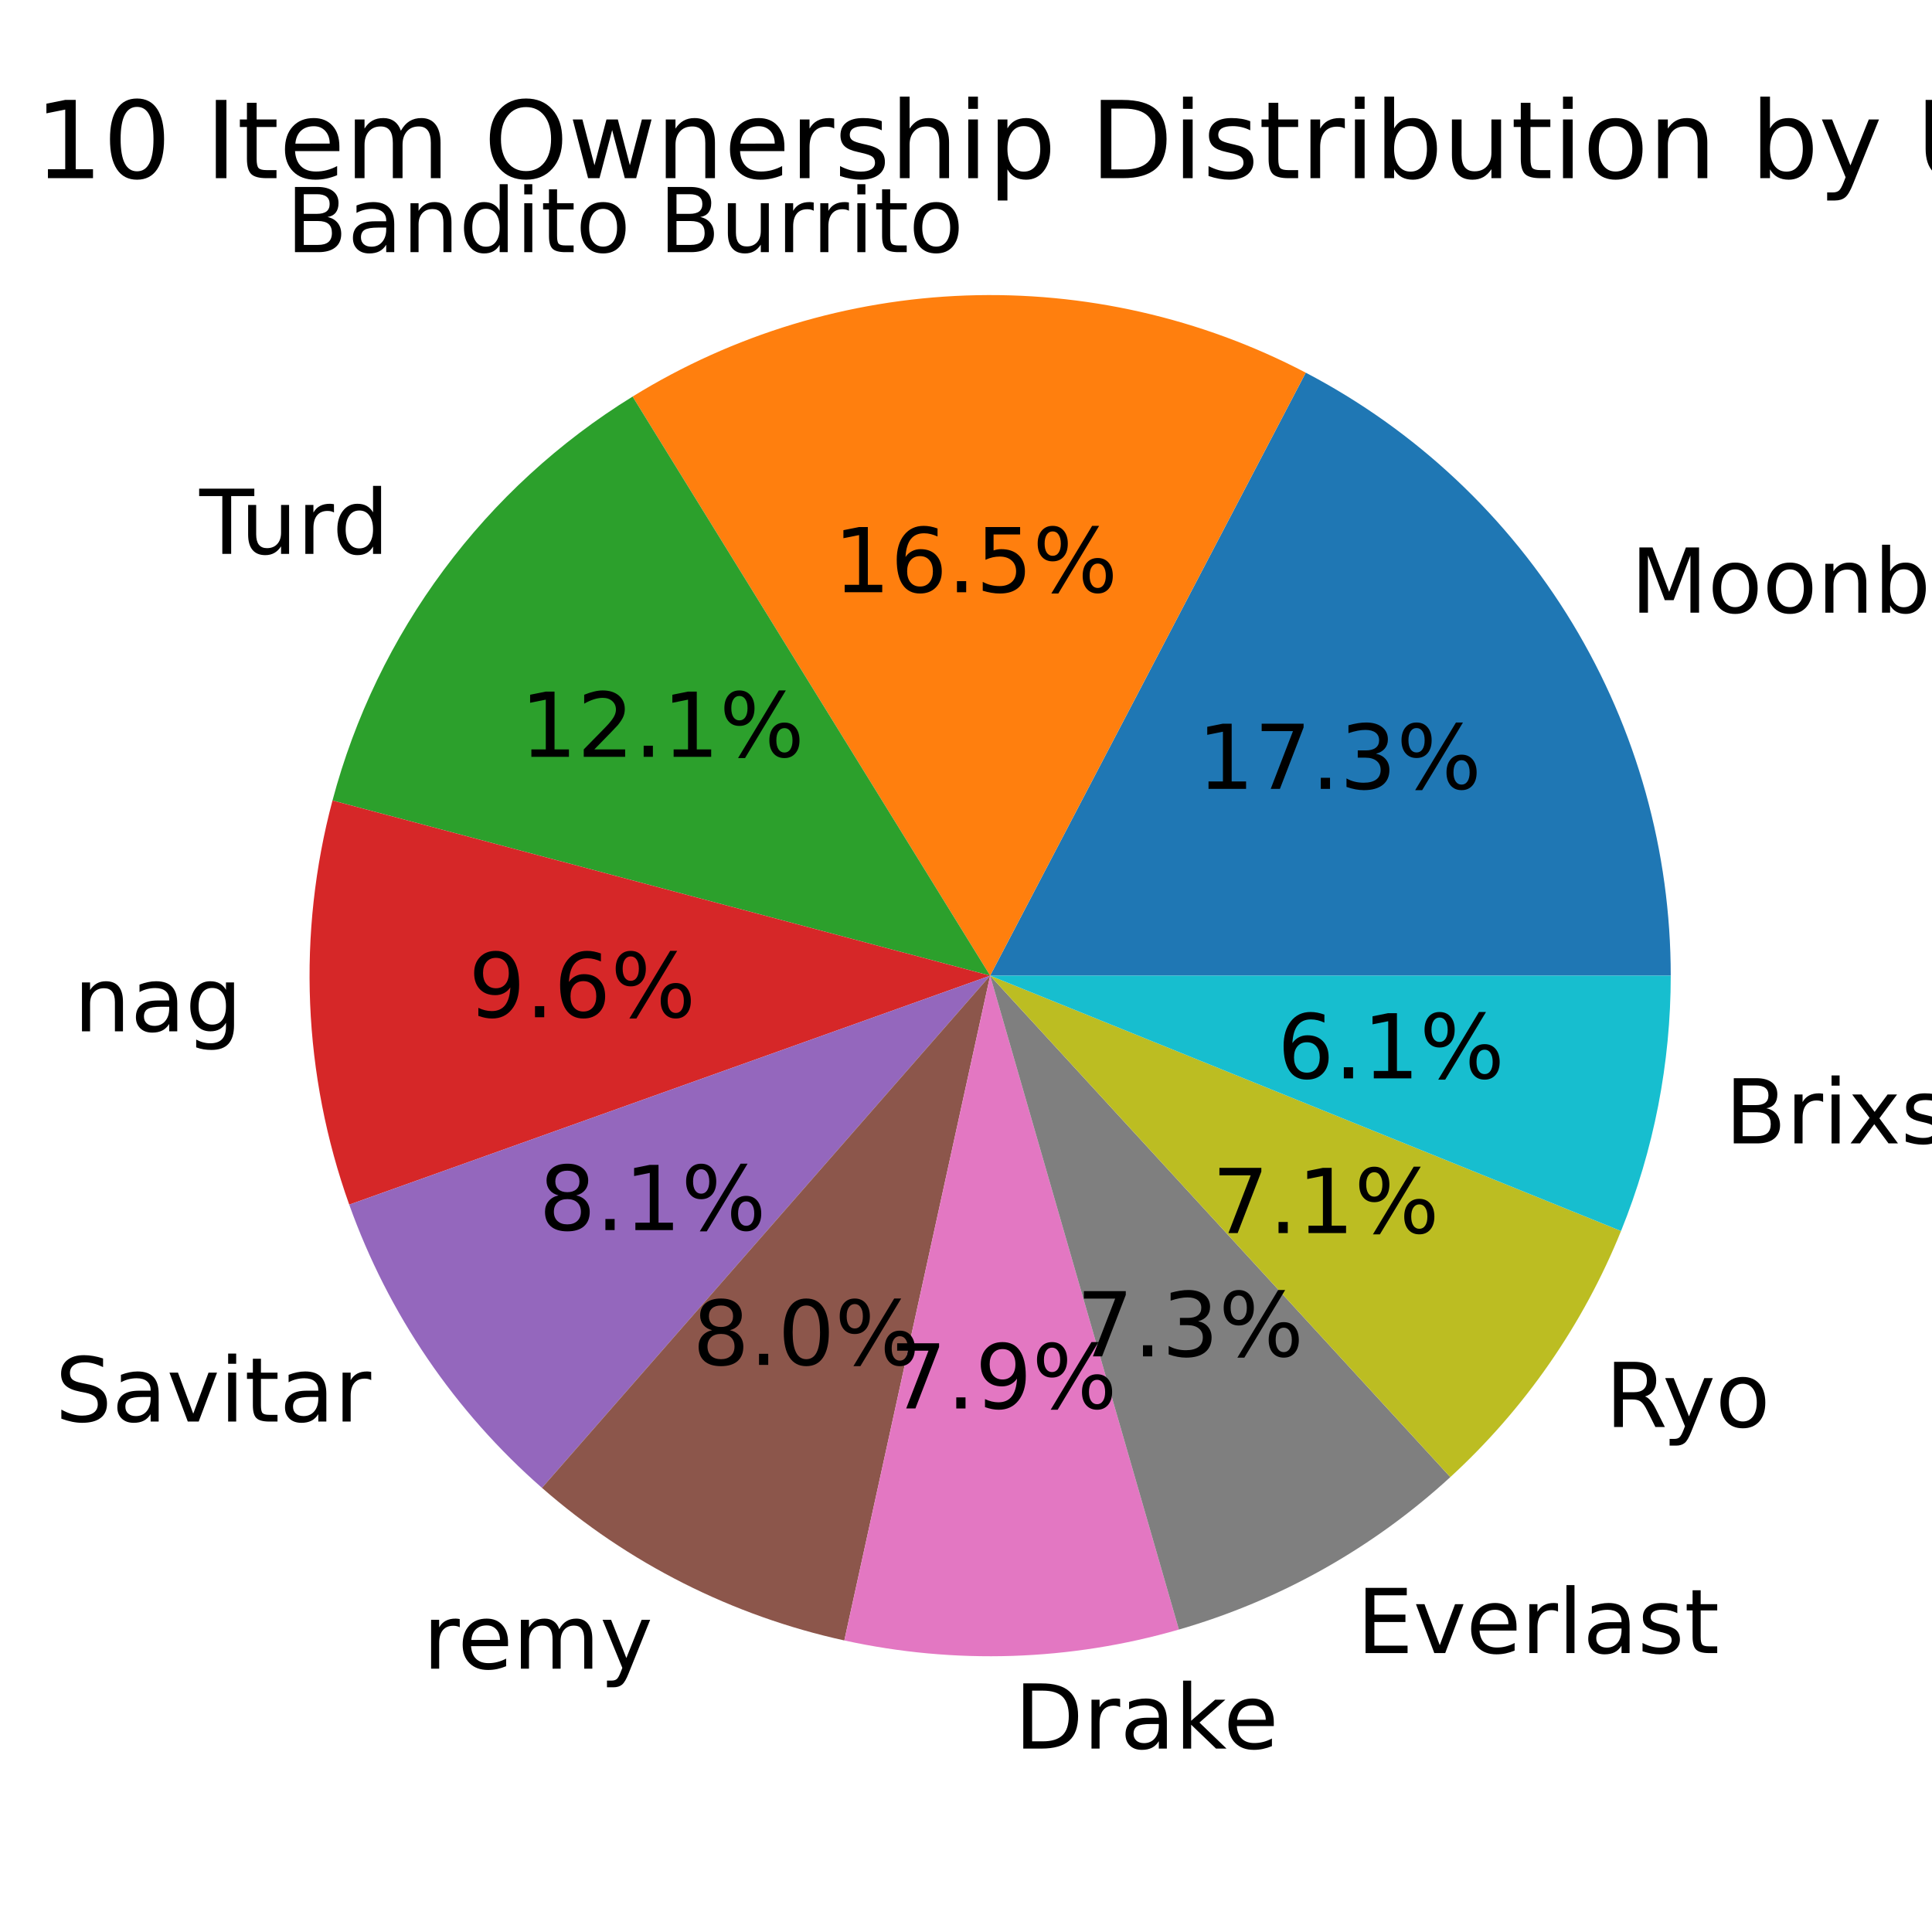
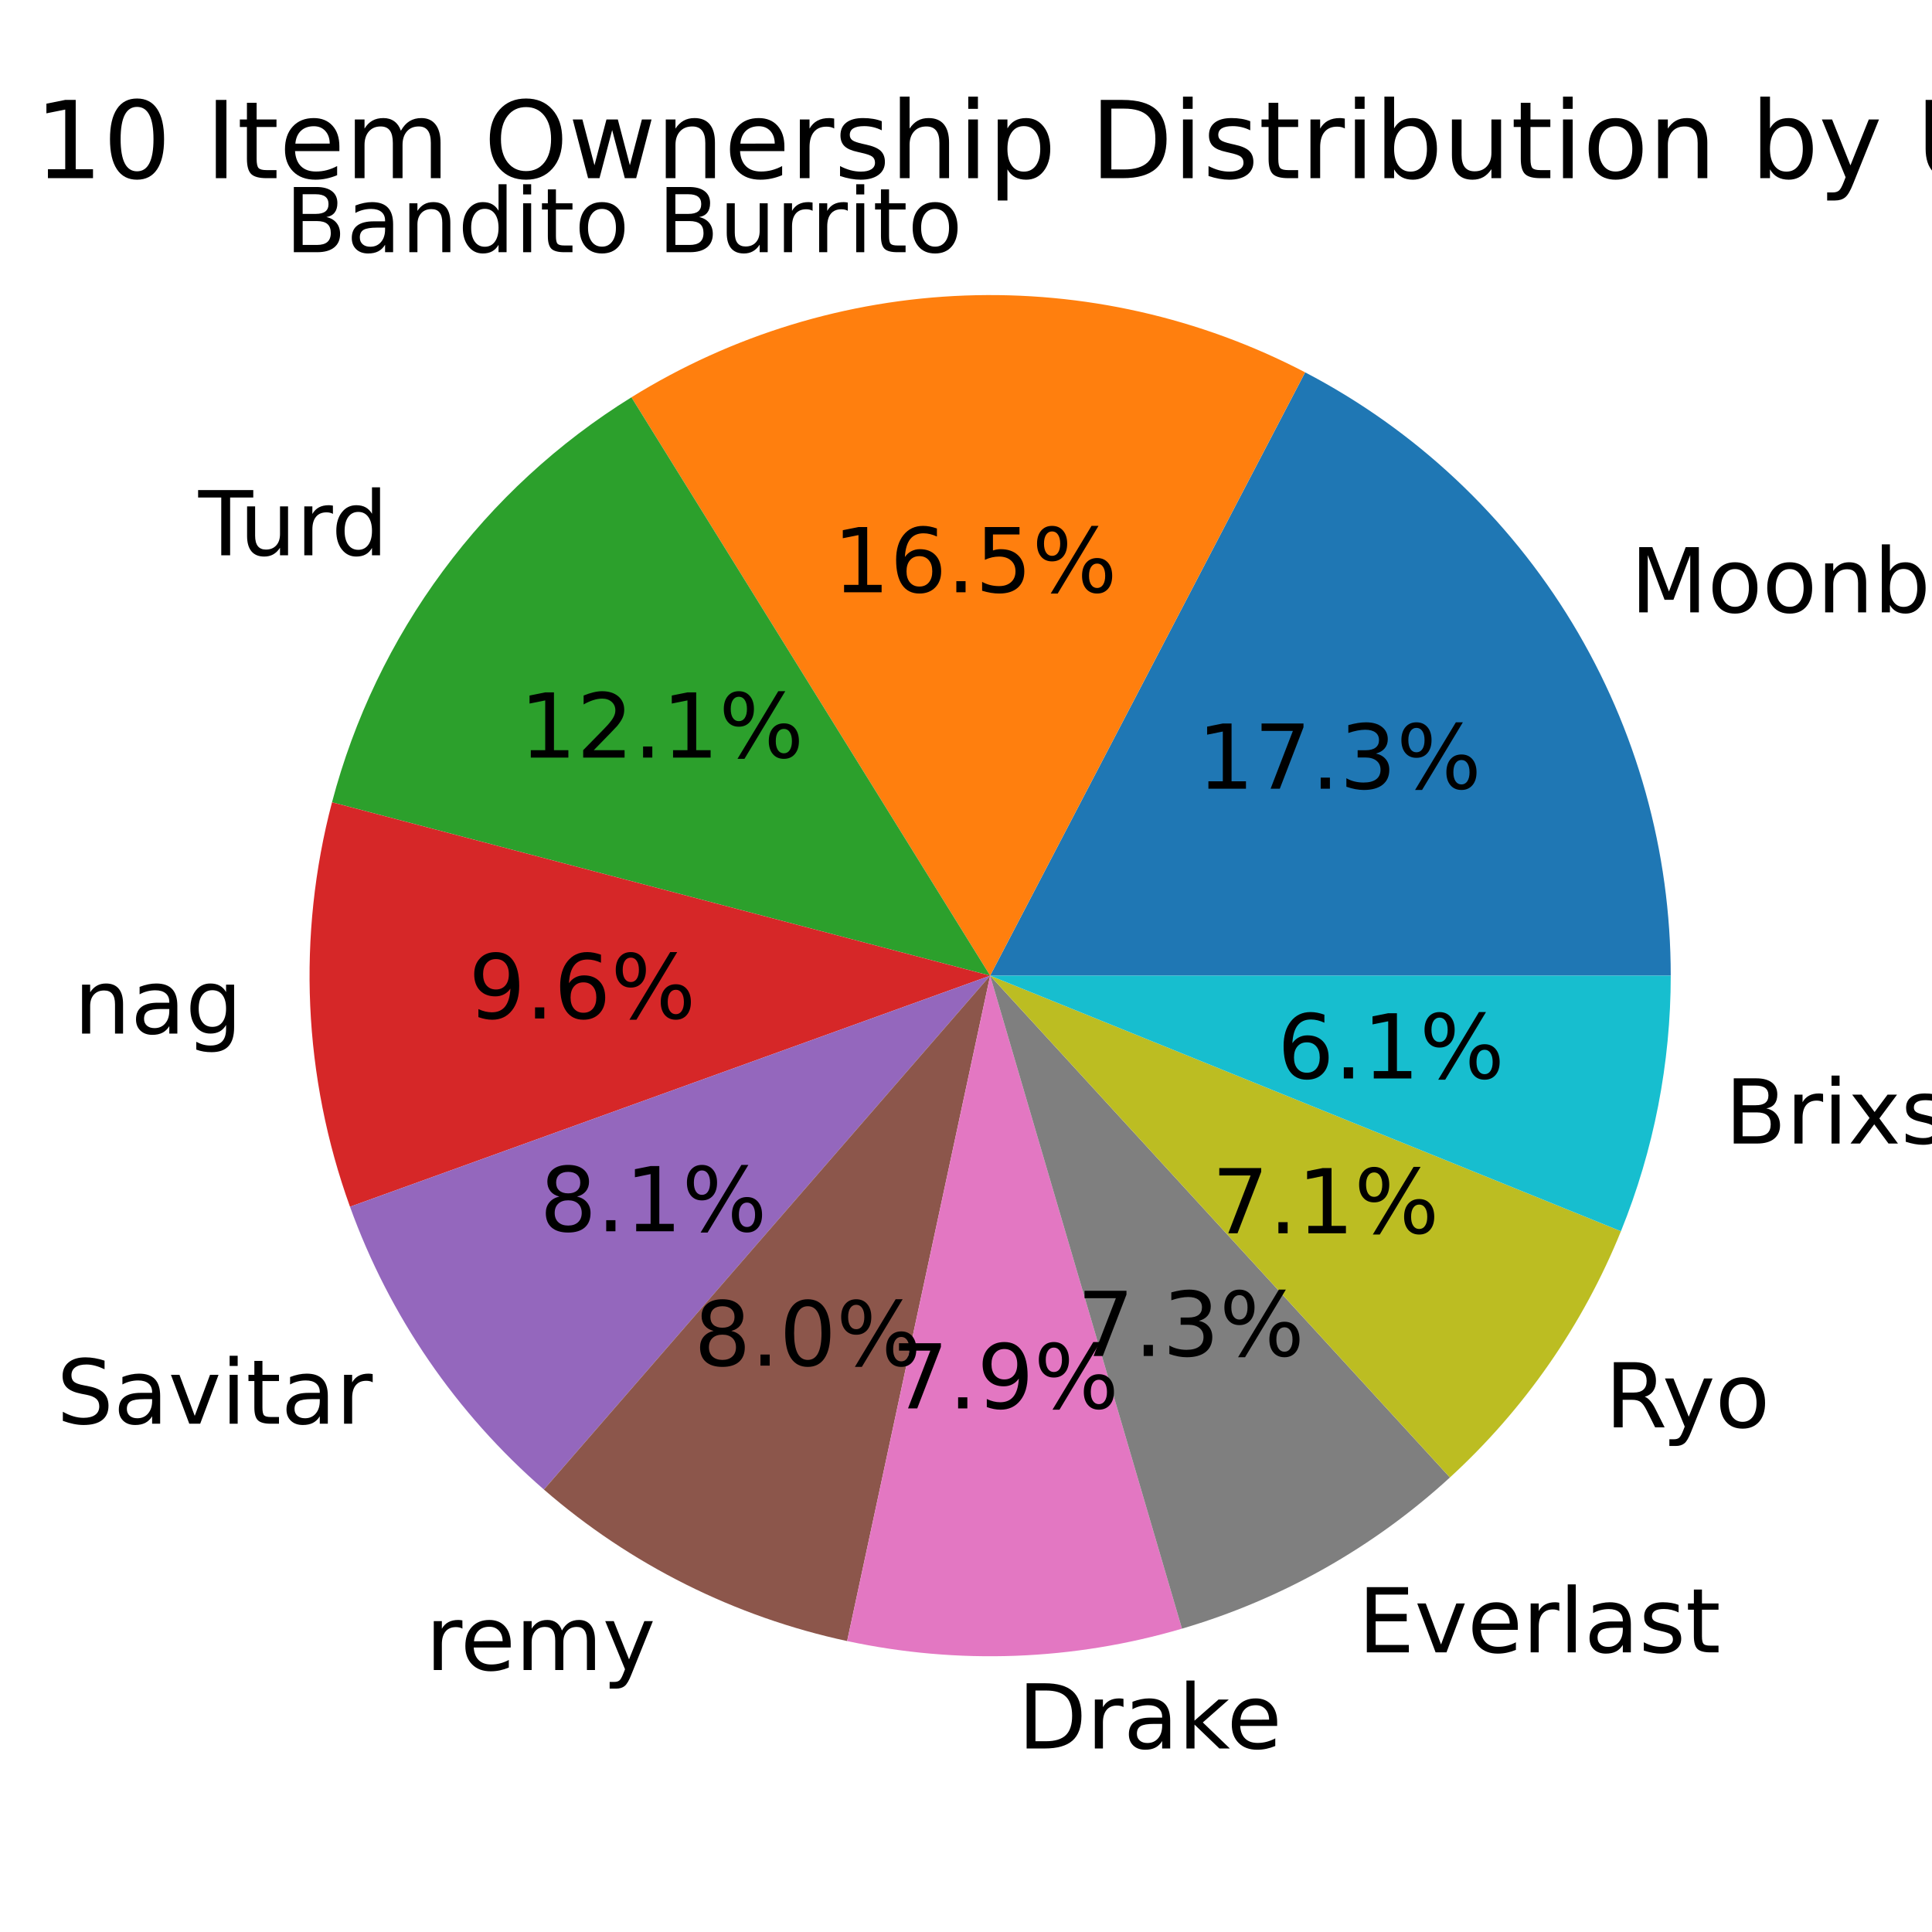
<svg xmlns="http://www.w3.org/2000/svg" xmlns:xlink="http://www.w3.org/1999/xlink" width="216pt" height="216pt" viewBox="0 0 216 216" version="1.1">
  <defs>
    <style type="text/css">*{stroke-linejoin: round; stroke-linecap: butt}</style>
  </defs>
  <g id="figure_1">
    <g id="patch_1">
      <path d="M 0 216  L 216 216  L 216 0  L 0 0  z " style="fill: #ffffff" />
    </g>
    <g id="axes_1">
      <g id="patch_2">
-         <path d="M 186.791 109.08  C 186.791 95.19 182.987 81.561 175.795 69.678  C 168.602 57.795 158.291 48.106 145.985 41.665  L 110.7 109.08  z " style="fill: #1f77b4" />
+         <path d="M 186.791 109.08  C 186.791 95.177 182.98 81.535 175.775 69.645  C 168.569 57.754 158.24 48.063 145.915 41.628  L 110.7 109.08  z " style="fill: #1f77b4" />
      </g>
      <g id="patch_3">
-         <path d="M 145.985 41.665  C 134.287 35.542 121.194 32.568 107.999 33.037  C 94.805 33.506 81.956 37.401 70.722 44.337  L 110.7 109.08  z " style="fill: #ff7f0e" />
+         <path d="M 145.915 41.628  C 134.2 35.512 121.091 32.552 107.884 33.041  C 94.678 33.53 81.823 37.452 70.593 44.418  L 110.7 109.08  z " style="fill: #ff7f0e" />
      </g>
      <g id="patch_4">
-         <path d="M 70.722 44.337  C 62.526 49.398 55.365 55.97 49.621 63.702  C 43.876 71.434 39.652 80.187 37.173 89.495  L 110.7 109.08  z " style="fill: #2ca02c" />
+         <path d="M 70.593 44.418  C 62.399 49.5 55.246 56.093 49.514 63.846  C 43.782 71.599 39.576 80.371 37.12 89.695  L 110.7 109.08  z " style="fill: #2ca02c" />
      </g>
      <g id="patch_5">
-         <path d="M 37.173 89.495  C 35.199 96.904 34.357 104.569 34.674 112.23  C 34.992 119.891 36.465 127.461 39.045 134.681  L 110.7 109.08  z " style="fill: #d62728" />
+         <path d="M 37.12 89.695  C 35.165 97.116 34.343 104.791 34.684 112.458  C 35.025 120.126 36.524 127.697 39.13 134.916  L 110.7 109.08  z " style="fill: #d62728" />
      </g>
      <g id="patch_6">
-         <path d="M 39.045 134.681  C 41.219 140.766 44.159 146.549 47.795 151.89  C 51.43 157.232 55.731 162.089 60.593 166.344  L 110.7 109.08  z " style="fill: #9467bd" />
+         <path d="M 39.13 134.916  C 41.326 141 44.288 146.778 47.946 152.112  C 51.603 157.446 55.926 162.291 60.809 166.532  L 110.7 109.08  z " style="fill: #9467bd" />
      </g>
      <g id="patch_7">
-         <path d="M 60.593 166.344  C 65.399 170.549 70.715 174.133 76.416 177.01  C 82.117 179.887 88.158 182.035 94.396 183.404  L 110.7 109.08  z " style="fill: #8c564b" />
+         <path d="M 60.809 166.532  C 65.635 170.723 70.971 174.289 76.688 177.146  C 82.406 180.004 88.462 182.129 94.711 183.472  L 110.7 109.08  z " style="fill: #8c564b" />
      </g>
      <g id="patch_8">
-         <path d="M 94.396 183.404  C 100.56 184.756 106.868 185.336 113.176 185.131  C 119.483 184.925 125.74 183.936 131.803 182.186  L 110.7 109.08  z " style="fill: #e377c2" />
+         <path d="M 94.711 183.472  C 100.886 184.799 107.203 185.353 113.516 185.119  C 119.828 184.885 126.087 183.866 132.147 182.086  L 110.7 109.08  z " style="fill: #e377c2" />
      </g>
      <g id="patch_9">
-         <path d="M 131.803 182.186  C 137.432 180.561 142.855 178.291 147.963 175.422  C 153.071 172.553 157.831 169.103 162.148 165.142  L 110.7 109.08  z " style="fill: #7f7f7f" />
+         <path d="M 132.147 182.086  C 137.701 180.454 143.051 178.194 148.093 175.349  C 153.135 172.504 157.836 169.093 162.104 165.182  L 110.7 109.08  z " style="fill: #7f7f7f" />
      </g>
      <g id="patch_10">
-         <path d="M 162.148 165.142  C 166.298 161.333 170.013 157.076 173.223 152.447  C 176.434 147.818 179.12 142.848 181.233 137.626  L 110.7 109.08  z " style="fill: #bcbd22" />
+         <path d="M 162.104 165.182  C 166.261 161.373 169.982 157.114 173.198 152.483  C 176.414 147.852 179.106 142.877 181.223 137.651  L 110.7 109.08  z " style="fill: #bcbd22" />
      </g>
      <g id="patch_11">
-         <path d="M 181.233 137.626  C 183.064 133.102 184.456 128.412 185.389 123.621  C 186.321 118.83 186.791 113.961 186.791 109.08  L 110.7 109.08  z " style="fill: #17becf" />
+         <path d="M 181.223 137.651  C 183.057 133.124 184.452 128.43 185.386 123.634  C 186.32 118.839 186.791 113.965 186.791 109.08  L 110.7 109.08  z " style="fill: #17becf" />
      </g>
      <g id="matplotlib.axis_1" />
      <g id="matplotlib.axis_2" />
      <g id="text_1">
-         <g transform="translate(182.3042 68.49746) scale(0.1 -0.1)">
+         <g transform="translate(182.282 68.46073) scale(0.1 -0.1)">
          <defs>
            <path id="DejaVuSans-4d" d="M 628 4666  L 1569 4666  L 2759 1491  L 3956 4666  L 4897 4666  L 4897 0  L 4281 0  L 4281 4097  L 3078 897  L 2444 897  L 1241 4097  L 1241 0  L 628 0  L 628 4666  z " transform="scale(0.015625)" />
            <path id="DejaVuSans-6f" d="M 1959 3097  Q 1497 3097 1228 2736  Q 959 2375 959 1747  Q 959 1119 1226 758  Q 1494 397 1959 397  Q 2419 397 2687 759  Q 2956 1122 2956 1747  Q 2956 2369 2687 2733  Q 2419 3097 1959 3097  z M 1959 3584  Q 2709 3584 3137 3096  Q 3566 2609 3566 1747  Q 3566 888 3137 398  Q 2709 -91 1959 -91  Q 1206 -91 779 398  Q 353 888 353 1747  Q 353 2609 779 3096  Q 1206 3584 1959 3584  z " transform="scale(0.015625)" />
            <path id="DejaVuSans-6e" d="M 3513 2113  L 3513 0  L 2938 0  L 2938 2094  Q 2938 2591 2744 2837  Q 2550 3084 2163 3084  Q 1697 3084 1428 2787  Q 1159 2491 1159 1978  L 1159 0  L 581 0  L 581 3500  L 1159 3500  L 1159 2956  Q 1366 3272 1645 3428  Q 1925 3584 2291 3584  Q 2894 3584 3203 3211  Q 3513 2838 3513 2113  z " transform="scale(0.015625)" />
            <path id="DejaVuSans-62" d="M 3116 1747  Q 3116 2381 2855 2742  Q 2594 3103 2138 3103  Q 1681 3103 1420 2742  Q 1159 2381 1159 1747  Q 1159 1113 1420 752  Q 1681 391 2138 391  Q 2594 391 2855 752  Q 3116 1113 3116 1747  z M 1159 2969  Q 1341 3281 1617 3432  Q 1894 3584 2278 3584  Q 2916 3584 3314 3078  Q 3713 2572 3713 1747  Q 3713 922 3314 415  Q 2916 -91 2278 -91  Q 1894 -91 1617 61  Q 1341 213 1159 525  L 1159 0  L 581 0  L 581 4863  L 1159 4863  L 1159 2969  z " transform="scale(0.015625)" />
            <path id="DejaVuSans-6c" d="M 603 4863  L 1178 4863  L 1178 0  L 603 0  L 603 4863  z " transform="scale(0.015625)" />
            <path id="DejaVuSans-6d" d="M 3328 2828  Q 3544 3216 3844 3400  Q 4144 3584 4550 3584  Q 5097 3584 5394 3201  Q 5691 2819 5691 2113  L 5691 0  L 5113 0  L 5113 2094  Q 5113 2597 4934 2840  Q 4756 3084 4391 3084  Q 3944 3084 3684 2787  Q 3425 2491 3425 1978  L 3425 0  L 2847 0  L 2847 2094  Q 2847 2600 2669 2842  Q 2491 3084 2119 3084  Q 1678 3084 1418 2786  Q 1159 2488 1159 1978  L 1159 0  L 581 0  L 581 3500  L 1159 3500  L 1159 2956  Q 1356 3278 1631 3431  Q 1906 3584 2284 3584  Q 2666 3584 2933 3390  Q 3200 3197 3328 2828  z " transform="scale(0.015625)" />
          </defs>
          <use xlink:href="#DejaVuSans-4d" />
          <use xlink:href="#DejaVuSans-6f" x="86.279" />
          <use xlink:href="#DejaVuSans-6f" x="147.461" />
          <use xlink:href="#DejaVuSans-6e" x="208.643" />
          <use xlink:href="#DejaVuSans-62" x="272.021" />
          <use xlink:href="#DejaVuSans-6c" x="335.498" />
          <use xlink:href="#DejaVuSans-6f" x="363.281" />
          <use xlink:href="#DejaVuSans-6f" x="424.463" />
          <use xlink:href="#DejaVuSans-6d" x="485.645" />
        </g>
      </g>
      <g id="text_2">
-         <g transform="translate(133.8733 88.19833) scale(0.1 -0.1)">
+         <g transform="translate(133.8611 88.1783) scale(0.1 -0.1)">
          <defs>
            <path id="DejaVuSans-31" d="M 794 531  L 1825 531  L 1825 4091  L 703 3866  L 703 4441  L 1819 4666  L 2450 4666  L 2450 531  L 3481 531  L 3481 0  L 794 0  L 794 531  z " transform="scale(0.015625)" />
            <path id="DejaVuSans-37" d="M 525 4666  L 3525 4666  L 3525 4397  L 1831 0  L 1172 0  L 2766 4134  L 525 4134  L 525 4666  z " transform="scale(0.015625)" />
            <path id="DejaVuSans-2e" d="M 684 794  L 1344 794  L 1344 0  L 684 0  L 684 794  z " transform="scale(0.015625)" />
            <path id="DejaVuSans-33" d="M 2597 2516  Q 3050 2419 3304 2112  Q 3559 1806 3559 1356  Q 3559 666 3084 287  Q 2609 -91 1734 -91  Q 1441 -91 1130 -33  Q 819 25 488 141  L 488 750  Q 750 597 1062 519  Q 1375 441 1716 441  Q 2309 441 2620 675  Q 2931 909 2931 1356  Q 2931 1769 2642 2001  Q 2353 2234 1838 2234  L 1294 2234  L 1294 2753  L 1863 2753  Q 2328 2753 2575 2939  Q 2822 3125 2822 3475  Q 2822 3834 2567 4026  Q 2313 4219 1838 4219  Q 1578 4219 1281 4162  Q 984 4106 628 3988  L 628 4550  Q 988 4650 1302 4700  Q 1616 4750 1894 4750  Q 2613 4750 3031 4423  Q 3450 4097 3450 3541  Q 3450 3153 3228 2886  Q 3006 2619 2597 2516  z " transform="scale(0.015625)" />
            <path id="DejaVuSans-25" d="M 4653 2053  Q 4381 2053 4226 1822  Q 4072 1591 4072 1178  Q 4072 772 4226 539  Q 4381 306 4653 306  Q 4919 306 5073 539  Q 5228 772 5228 1178  Q 5228 1588 5073 1820  Q 4919 2053 4653 2053  z M 4653 2450  Q 5147 2450 5437 2106  Q 5728 1763 5728 1178  Q 5728 594 5436 251  Q 5144 -91 4653 -91  Q 4153 -91 3862 251  Q 3572 594 3572 1178  Q 3572 1766 3864 2108  Q 4156 2450 4653 2450  z M 1428 4353  Q 1159 4353 1004 4120  Q 850 3888 850 3481  Q 850 3069 1003 2837  Q 1156 2606 1428 2606  Q 1700 2606 1854 2837  Q 2009 3069 2009 3481  Q 2009 3884 1853 4118  Q 1697 4353 1428 4353  z M 4250 4750  L 4750 4750  L 1831 -91  L 1331 -91  L 4250 4750  z M 1428 4750  Q 1922 4750 2215 4408  Q 2509 4066 2509 3481  Q 2509 2891 2217 2550  Q 1925 2209 1428 2209  Q 931 2209 642 2551  Q 353 2894 353 3481  Q 353 4063 643 4406  Q 934 4750 1428 4750  z " transform="scale(0.015625)" />
          </defs>
          <use xlink:href="#DejaVuSans-31" />
          <use xlink:href="#DejaVuSans-37" x="63.623" />
          <use xlink:href="#DejaVuSans-2e" x="127.246" />
          <use xlink:href="#DejaVuSans-33" x="159.033" />
          <use xlink:href="#DejaVuSans-25" x="222.656" />
        </g>
      </g>
      <g id="text_3">
-         <g transform="translate(31.99661 28.1921) scale(0.1 -0.1)">
+         <g transform="translate(31.86998 28.1967) scale(0.1 -0.1)">
          <defs>
            <path id="DejaVuSans-42" d="M 1259 2228  L 1259 519  L 2272 519  Q 2781 519 3026 730  Q 3272 941 3272 1375  Q 3272 1813 3026 2020  Q 2781 2228 2272 2228  L 1259 2228  z M 1259 4147  L 1259 2741  L 2194 2741  Q 2656 2741 2882 2914  Q 3109 3088 3109 3444  Q 3109 3797 2882 3972  Q 2656 4147 2194 4147  L 1259 4147  z M 628 4666  L 2241 4666  Q 2963 4666 3353 4366  Q 3744 4066 3744 3513  Q 3744 3084 3544 2831  Q 3344 2578 2956 2516  Q 3422 2416 3680 2098  Q 3938 1781 3938 1306  Q 3938 681 3513 340  Q 3088 0 2303 0  L 628 0  L 628 4666  z " transform="scale(0.015625)" />
            <path id="DejaVuSans-61" d="M 2194 1759  Q 1497 1759 1228 1600  Q 959 1441 959 1056  Q 959 750 1161 570  Q 1363 391 1709 391  Q 2188 391 2477 730  Q 2766 1069 2766 1631  L 2766 1759  L 2194 1759  z M 3341 1997  L 3341 0  L 2766 0  L 2766 531  Q 2569 213 2275 61  Q 1981 -91 1556 -91  Q 1019 -91 701 211  Q 384 513 384 1019  Q 384 1609 779 1909  Q 1175 2209 1959 2209  L 2766 2209  L 2766 2266  Q 2766 2663 2505 2880  Q 2244 3097 1772 3097  Q 1472 3097 1187 3025  Q 903 2953 641 2809  L 641 3341  Q 956 3463 1253 3523  Q 1550 3584 1831 3584  Q 2591 3584 2966 3190  Q 3341 2797 3341 1997  z " transform="scale(0.015625)" />
            <path id="DejaVuSans-64" d="M 2906 2969  L 2906 4863  L 3481 4863  L 3481 0  L 2906 0  L 2906 525  Q 2725 213 2448 61  Q 2172 -91 1784 -91  Q 1150 -91 751 415  Q 353 922 353 1747  Q 353 2572 751 3078  Q 1150 3584 1784 3584  Q 2172 3584 2448 3432  Q 2725 3281 2906 2969  z M 947 1747  Q 947 1113 1208 752  Q 1469 391 1925 391  Q 2381 391 2643 752  Q 2906 1113 2906 1747  Q 2906 2381 2643 2742  Q 2381 3103 1925 3103  Q 1469 3103 1208 2742  Q 947 2381 947 1747  z " transform="scale(0.015625)" />
            <path id="DejaVuSans-69" d="M 603 3500  L 1178 3500  L 1178 0  L 603 0  L 603 3500  z M 603 4863  L 1178 4863  L 1178 4134  L 603 4134  L 603 4863  z " transform="scale(0.015625)" />
            <path id="DejaVuSans-74" d="M 1172 4494  L 1172 3500  L 2356 3500  L 2356 3053  L 1172 3053  L 1172 1153  Q 1172 725 1289 603  Q 1406 481 1766 481  L 2356 481  L 2356 0  L 1766 0  Q 1100 0 847 248  Q 594 497 594 1153  L 594 3053  L 172 3053  L 172 3500  L 594 3500  L 594 4494  L 1172 4494  z " transform="scale(0.015625)" />
            <path id="DejaVuSans-20" transform="scale(0.015625)" />
            <path id="DejaVuSans-75" d="M 544 1381  L 544 3500  L 1119 3500  L 1119 1403  Q 1119 906 1312 657  Q 1506 409 1894 409  Q 2359 409 2629 706  Q 2900 1003 2900 1516  L 2900 3500  L 3475 3500  L 3475 0  L 2900 0  L 2900 538  Q 2691 219 2414 64  Q 2138 -91 1772 -91  Q 1169 -91 856 284  Q 544 659 544 1381  z M 1991 3584  L 1991 3584  z " transform="scale(0.015625)" />
            <path id="DejaVuSans-72" d="M 2631 2963  Q 2534 3019 2420 3045  Q 2306 3072 2169 3072  Q 1681 3072 1420 2755  Q 1159 2438 1159 1844  L 1159 0  L 581 0  L 581 3500  L 1159 3500  L 1159 2956  Q 1341 3275 1631 3429  Q 1922 3584 2338 3584  Q 2397 3584 2469 3576  Q 2541 3569 2628 3553  L 2631 2963  z " transform="scale(0.015625)" />
          </defs>
          <use xlink:href="#DejaVuSans-42" />
          <use xlink:href="#DejaVuSans-61" x="68.604" />
          <use xlink:href="#DejaVuSans-6e" x="129.883" />
          <use xlink:href="#DejaVuSans-64" x="193.262" />
          <use xlink:href="#DejaVuSans-69" x="256.738" />
          <use xlink:href="#DejaVuSans-74" x="284.521" />
          <use xlink:href="#DejaVuSans-6f" x="323.73" />
          <use xlink:href="#DejaVuSans-20" x="384.912" />
          <use xlink:href="#DejaVuSans-42" x="416.699" />
          <use xlink:href="#DejaVuSans-75" x="485.303" />
          <use xlink:href="#DejaVuSans-72" x="548.682" />
          <use xlink:href="#DejaVuSans-72" x="588.045" />
          <use xlink:href="#DejaVuSans-69" x="629.158" />
          <use xlink:href="#DejaVuSans-74" x="656.941" />
          <use xlink:href="#DejaVuSans-6f" x="696.15" />
        </g>
      </g>
      <g id="text_4">
-         <g transform="translate(93.19609 66.21359) scale(0.1 -0.1)">
+         <g transform="translate(93.12702 66.21609) scale(0.1 -0.1)">
          <defs>
            <path id="DejaVuSans-36" d="M 2113 2584  Q 1688 2584 1439 2293  Q 1191 2003 1191 1497  Q 1191 994 1439 701  Q 1688 409 2113 409  Q 2538 409 2786 701  Q 3034 994 3034 1497  Q 3034 2003 2786 2293  Q 2538 2584 2113 2584  z M 3366 4563  L 3366 3988  Q 3128 4100 2886 4159  Q 2644 4219 2406 4219  Q 1781 4219 1451 3797  Q 1122 3375 1075 2522  Q 1259 2794 1537 2939  Q 1816 3084 2150 3084  Q 2853 3084 3261 2657  Q 3669 2231 3669 1497  Q 3669 778 3244 343  Q 2819 -91 2113 -91  Q 1303 -91 875 529  Q 447 1150 447 2328  Q 447 3434 972 4092  Q 1497 4750 2381 4750  Q 2619 4750 2861 4703  Q 3103 4656 3366 4563  z " transform="scale(0.015625)" />
            <path id="DejaVuSans-35" d="M 691 4666  L 3169 4666  L 3169 4134  L 1269 4134  L 1269 2991  Q 1406 3038 1543 3061  Q 1681 3084 1819 3084  Q 2600 3084 3056 2656  Q 3513 2228 3513 1497  Q 3513 744 3044 326  Q 2575 -91 1722 -91  Q 1428 -91 1123 -41  Q 819 9 494 109  L 494 744  Q 775 591 1075 516  Q 1375 441 1709 441  Q 2250 441 2565 725  Q 2881 1009 2881 1497  Q 2881 1984 2565 2268  Q 2250 2553 1709 2553  Q 1456 2553 1204 2497  Q 953 2441 691 2322  L 691 4666  z " transform="scale(0.015625)" />
          </defs>
          <use xlink:href="#DejaVuSans-31" />
          <use xlink:href="#DejaVuSans-36" x="63.623" />
          <use xlink:href="#DejaVuSans-2e" x="127.246" />
          <use xlink:href="#DejaVuSans-35" x="159.033" />
          <use xlink:href="#DejaVuSans-25" x="222.656" />
        </g>
      </g>
      <g id="text_5">
-         <g transform="translate(22.29584 61.92343) scale(0.1 -0.1)">
+         <g transform="translate(22.1783 62.08204) scale(0.1 -0.1)">
          <defs>
            <path id="DejaVuSans-54" d="M -19 4666  L 3928 4666  L 3928 4134  L 2272 4134  L 2272 0  L 1638 0  L 1638 4134  L -19 4134  L -19 4666  z " transform="scale(0.015625)" />
          </defs>
          <use xlink:href="#DejaVuSans-54" />
          <use xlink:href="#DejaVuSans-75" x="45.959" />
          <use xlink:href="#DejaVuSans-72" x="109.338" />
          <use xlink:href="#DejaVuSans-64" x="148.701" />
        </g>
      </g>
      <g id="text_6">
-         <g transform="translate(58.16897 84.61249) scale(0.1 -0.1)">
+         <g transform="translate(58.10485 84.69901) scale(0.1 -0.1)">
          <defs>
            <path id="DejaVuSans-32" d="M 1228 531  L 3431 531  L 3431 0  L 469 0  L 469 531  Q 828 903 1448 1529  Q 2069 2156 2228 2338  Q 2531 2678 2651 2914  Q 2772 3150 2772 3378  Q 2772 3750 2511 3984  Q 2250 4219 1831 4219  Q 1534 4219 1204 4116  Q 875 4013 500 3803  L 500 4441  Q 881 4594 1212 4672  Q 1544 4750 1819 4750  Q 2544 4750 2975 4387  Q 3406 4025 3406 3419  Q 3406 3131 3298 2873  Q 3191 2616 2906 2266  Q 2828 2175 2409 1742  Q 1991 1309 1228 531  z " transform="scale(0.015625)" />
          </defs>
          <use xlink:href="#DejaVuSans-31" />
          <use xlink:href="#DejaVuSans-32" x="63.623" />
          <use xlink:href="#DejaVuSans-2e" x="127.246" />
          <use xlink:href="#DejaVuSans-31" x="159.033" />
          <use xlink:href="#DejaVuSans-25" x="222.656" />
        </g>
      </g>
      <g id="text_7">
-         <g transform="translate(8.257706 115.3048) scale(0.1 -0.1)">
+         <g transform="translate(8.268478 115.5556) scale(0.1 -0.1)">
          <defs>
            <path id="DejaVuSans-67" d="M 2906 1791  Q 2906 2416 2648 2759  Q 2391 3103 1925 3103  Q 1463 3103 1205 2759  Q 947 2416 947 1791  Q 947 1169 1205 825  Q 1463 481 1925 481  Q 2391 481 2648 825  Q 2906 1169 2906 1791  z M 3481 434  Q 3481 -459 3084 -895  Q 2688 -1331 1869 -1331  Q 1566 -1331 1297 -1286  Q 1028 -1241 775 -1147  L 775 -588  Q 1028 -725 1275 -790  Q 1522 -856 1778 -856  Q 2344 -856 2625 -561  Q 2906 -266 2906 331  L 2906 616  Q 2728 306 2450 153  Q 2172 0 1784 0  Q 1141 0 747 490  Q 353 981 353 1791  Q 353 2603 747 3093  Q 1141 3584 1784 3584  Q 2172 3584 2450 3431  Q 2728 3278 2906 2969  L 2906 3500  L 3481 3500  L 3481 434  z " transform="scale(0.015625)" />
          </defs>
          <use xlink:href="#DejaVuSans-6e" />
          <use xlink:href="#DejaVuSans-61" x="63.379" />
          <use xlink:href="#DejaVuSans-67" x="124.658" />
        </g>
      </g>
      <g id="text_8">
-         <g transform="translate(52.38226 113.7296) scale(0.1 -0.1)">
+         <g transform="translate(52.38813 113.8664) scale(0.1 -0.1)">
          <defs>
            <path id="DejaVuSans-39" d="M 703 97  L 703 672  Q 941 559 1184 500  Q 1428 441 1663 441  Q 2288 441 2617 861  Q 2947 1281 2994 2138  Q 2813 1869 2534 1725  Q 2256 1581 1919 1581  Q 1219 1581 811 2004  Q 403 2428 403 3163  Q 403 3881 828 4315  Q 1253 4750 1959 4750  Q 2769 4750 3195 4129  Q 3622 3509 3622 2328  Q 3622 1225 3098 567  Q 2575 -91 1691 -91  Q 1453 -91 1209 -44  Q 966 3 703 97  z M 1959 2075  Q 2384 2075 2632 2365  Q 2881 2656 2881 3163  Q 2881 3666 2632 3958  Q 2384 4250 1959 4250  Q 1534 4250 1286 3958  Q 1038 3666 1038 3163  Q 1038 2656 1286 2365  Q 1534 2075 1959 2075  z " transform="scale(0.015625)" />
          </defs>
          <use xlink:href="#DejaVuSans-39" />
          <use xlink:href="#DejaVuSans-2e" x="63.623" />
          <use xlink:href="#DejaVuSans-36" x="95.41" />
          <use xlink:href="#DejaVuSans-25" x="159.033" />
        </g>
      </g>
      <g id="text_9">
-         <g transform="translate(6.171177 158.9308) scale(0.1 -0.1)">
+         <g transform="translate(6.337559 159.1744) scale(0.1 -0.1)">
          <defs>
            <path id="DejaVuSans-53" d="M 3425 4513  L 3425 3897  Q 3066 4069 2747 4153  Q 2428 4238 2131 4238  Q 1616 4238 1336 4038  Q 1056 3838 1056 3469  Q 1056 3159 1242 3001  Q 1428 2844 1947 2747  L 2328 2669  Q 3034 2534 3370 2195  Q 3706 1856 3706 1288  Q 3706 609 3251 259  Q 2797 -91 1919 -91  Q 1588 -91 1214 -16  Q 841 59 441 206  L 441 856  Q 825 641 1194 531  Q 1563 422 1919 422  Q 2459 422 2753 634  Q 3047 847 3047 1241  Q 3047 1584 2836 1778  Q 2625 1972 2144 2069  L 1759 2144  Q 1053 2284 737 2584  Q 422 2884 422 3419  Q 422 4038 858 4394  Q 1294 4750 2059 4750  Q 2388 4750 2728 4690  Q 3069 4631 3425 4513  z " transform="scale(0.015625)" />
            <path id="DejaVuSans-76" d="M 191 3500  L 800 3500  L 1894 563  L 2988 3500  L 3597 3500  L 2284 0  L 1503 0  L 191 3500  z " transform="scale(0.015625)" />
          </defs>
          <use xlink:href="#DejaVuSans-53" />
          <use xlink:href="#DejaVuSans-61" x="63.477" />
          <use xlink:href="#DejaVuSans-76" x="124.756" />
          <use xlink:href="#DejaVuSans-69" x="183.936" />
          <use xlink:href="#DejaVuSans-74" x="211.719" />
          <use xlink:href="#DejaVuSans-61" x="250.928" />
          <use xlink:href="#DejaVuSans-72" x="312.207" />
        </g>
      </g>
      <g id="text_10">
-         <g transform="translate(60.25438 137.5256) scale(0.1 -0.1)">
+         <g transform="translate(60.34513 137.6585) scale(0.1 -0.1)">
          <defs>
            <path id="DejaVuSans-38" d="M 2034 2216  Q 1584 2216 1326 1975  Q 1069 1734 1069 1313  Q 1069 891 1326 650  Q 1584 409 2034 409  Q 2484 409 2743 651  Q 3003 894 3003 1313  Q 3003 1734 2745 1975  Q 2488 2216 2034 2216  z M 1403 2484  Q 997 2584 770 2862  Q 544 3141 544 3541  Q 544 4100 942 4425  Q 1341 4750 2034 4750  Q 2731 4750 3128 4425  Q 3525 4100 3525 3541  Q 3525 3141 3298 2862  Q 3072 2584 2669 2484  Q 3125 2378 3379 2068  Q 3634 1759 3634 1313  Q 3634 634 3220 271  Q 2806 -91 2034 -91  Q 1263 -91 848 271  Q 434 634 434 1313  Q 434 1759 690 2068  Q 947 2378 1403 2484  z M 1172 3481  Q 1172 3119 1398 2916  Q 1625 2713 2034 2713  Q 2441 2713 2670 2916  Q 2900 3119 2900 3481  Q 2900 3844 2670 4047  Q 2441 4250 2034 4250  Q 1625 4250 1398 4047  Q 1172 3844 1172 3481  z " transform="scale(0.015625)" />
          </defs>
          <use xlink:href="#DejaVuSans-38" />
          <use xlink:href="#DejaVuSans-2e" x="63.623" />
          <use xlink:href="#DejaVuSans-31" x="95.41" />
          <use xlink:href="#DejaVuSans-25" x="159.033" />
        </g>
      </g>
      <g id="text_11">
-         <g transform="translate(47.28964 186.5622) scale(0.1 -0.1)">
+         <g transform="translate(47.58889 186.7125) scale(0.1 -0.1)">
          <defs>
            <path id="DejaVuSans-65" d="M 3597 1894  L 3597 1613  L 953 1613  Q 991 1019 1311 708  Q 1631 397 2203 397  Q 2534 397 2845 478  Q 3156 559 3463 722  L 3463 178  Q 3153 47 2828 -22  Q 2503 -91 2169 -91  Q 1331 -91 842 396  Q 353 884 353 1716  Q 353 2575 817 3079  Q 1281 3584 2069 3584  Q 2775 3584 3186 3129  Q 3597 2675 3597 1894  z M 3022 2063  Q 3016 2534 2758 2815  Q 2500 3097 2075 3097  Q 1594 3097 1305 2825  Q 1016 2553 972 2059  L 3022 2063  z " transform="scale(0.015625)" />
            <path id="DejaVuSans-79" d="M 2059 -325  Q 1816 -950 1584 -1140  Q 1353 -1331 966 -1331  L 506 -1331  L 506 -850  L 844 -850  Q 1081 -850 1212 -737  Q 1344 -625 1503 -206  L 1606 56  L 191 3500  L 800 3500  L 1894 763  L 2988 3500  L 3597 3500  L 2059 -325  z " transform="scale(0.015625)" />
          </defs>
          <use xlink:href="#DejaVuSans-72" />
          <use xlink:href="#DejaVuSans-65" x="38.863" />
          <use xlink:href="#DejaVuSans-6d" x="100.387" />
          <use xlink:href="#DejaVuSans-79" x="197.799" />
        </g>
      </g>
      <g id="text_12">
-         <g transform="translate(77.42752 152.5973) scale(0.1 -0.1)">
+         <g transform="translate(77.59074 152.6792) scale(0.1 -0.1)">
          <defs>
            <path id="DejaVuSans-30" d="M 2034 4250  Q 1547 4250 1301 3770  Q 1056 3291 1056 2328  Q 1056 1369 1301 889  Q 1547 409 2034 409  Q 2525 409 2770 889  Q 3016 1369 3016 2328  Q 3016 3291 2770 3770  Q 2525 4250 2034 4250  z M 2034 4750  Q 2819 4750 3233 4129  Q 3647 3509 3647 2328  Q 3647 1150 3233 529  Q 2819 -91 2034 -91  Q 1250 -91 836 529  Q 422 1150 422 2328  Q 422 3509 836 4129  Q 1250 4750 2034 4750  z " transform="scale(0.015625)" />
          </defs>
          <use xlink:href="#DejaVuSans-38" />
          <use xlink:href="#DejaVuSans-2e" x="63.623" />
          <use xlink:href="#DejaVuSans-30" x="95.41" />
          <use xlink:href="#DejaVuSans-25" x="159.033" />
        </g>
      </g>
      <g id="text_13">
-         <g transform="translate(113.4231 195.4951) scale(0.1 -0.1)">
+         <g transform="translate(113.7972 195.482) scale(0.1 -0.1)">
          <defs>
            <path id="DejaVuSans-44" d="M 1259 4147  L 1259 519  L 2022 519  Q 2988 519 3436 956  Q 3884 1394 3884 2338  Q 3884 3275 3436 3711  Q 2988 4147 2022 4147  L 1259 4147  z M 628 4666  L 1925 4666  Q 3281 4666 3915 4102  Q 4550 3538 4550 2338  Q 4550 1131 3912 565  Q 3275 0 1925 0  L 628 0  L 628 4666  z " transform="scale(0.015625)" />
            <path id="DejaVuSans-6b" d="M 581 4863  L 1159 4863  L 1159 1991  L 2875 3500  L 3609 3500  L 1753 1863  L 3688 0  L 2938 0  L 1159 1709  L 1159 0  L 581 0  L 581 4863  z " transform="scale(0.015625)" />
          </defs>
          <use xlink:href="#DejaVuSans-44" />
          <use xlink:href="#DejaVuSans-72" x="77.002" />
          <use xlink:href="#DejaVuSans-61" x="118.115" />
          <use xlink:href="#DejaVuSans-6b" x="179.395" />
          <use xlink:href="#DejaVuSans-65" x="233.68" />
        </g>
      </g>
      <g id="text_14">
-         <g transform="translate(99.483 157.4698) scale(0.1 -0.1)">
+         <g transform="translate(99.68704 157.4627) scale(0.1 -0.1)">
          <use xlink:href="#DejaVuSans-37" />
          <use xlink:href="#DejaVuSans-2e" x="63.623" />
          <use xlink:href="#DejaVuSans-39" x="95.41" />
          <use xlink:href="#DejaVuSans-25" x="159.033" />
        </g>
      </g>
      <g id="text_15">
-         <g transform="translate(151.6894 184.8158) scale(0.1 -0.1)">
+         <g transform="translate(151.8325 184.7352) scale(0.1 -0.1)">
          <defs>
            <path id="DejaVuSans-45" d="M 628 4666  L 3578 4666  L 3578 4134  L 1259 4134  L 1259 2753  L 3481 2753  L 3481 2222  L 1259 2222  L 1259 531  L 3634 531  L 3634 0  L 628 0  L 628 4666  z " transform="scale(0.015625)" />
            <path id="DejaVuSans-73" d="M 2834 3397  L 2834 2853  Q 2591 2978 2328 3040  Q 2066 3103 1784 3103  Q 1356 3103 1142 2972  Q 928 2841 928 2578  Q 928 2378 1081 2264  Q 1234 2150 1697 2047  L 1894 2003  Q 2506 1872 2764 1633  Q 3022 1394 3022 966  Q 3022 478 2636 193  Q 2250 -91 1575 -91  Q 1294 -91 989 -36  Q 684 19 347 128  L 347 722  Q 666 556 975 473  Q 1284 391 1588 391  Q 1994 391 2212 530  Q 2431 669 2431 922  Q 2431 1156 2273 1281  Q 2116 1406 1581 1522  L 1381 1569  Q 847 1681 609 1914  Q 372 2147 372 2553  Q 372 3047 722 3315  Q 1072 3584 1716 3584  Q 2034 3584 2315 3537  Q 2597 3491 2834 3397  z " transform="scale(0.015625)" />
          </defs>
          <use xlink:href="#DejaVuSans-45" />
          <use xlink:href="#DejaVuSans-76" x="63.184" />
          <use xlink:href="#DejaVuSans-65" x="122.363" />
          <use xlink:href="#DejaVuSans-72" x="183.887" />
          <use xlink:href="#DejaVuSans-6c" x="225" />
          <use xlink:href="#DejaVuSans-61" x="252.783" />
          <use xlink:href="#DejaVuSans-73" x="314.062" />
          <use xlink:href="#DejaVuSans-74" x="366.162" />
        </g>
      </g>
      <g id="text_16">
-         <g transform="translate(120.3555 151.6447) scale(0.1 -0.1)">
+         <g transform="translate(120.4336 151.6007) scale(0.1 -0.1)">
          <use xlink:href="#DejaVuSans-37" />
          <use xlink:href="#DejaVuSans-2e" x="63.623" />
          <use xlink:href="#DejaVuSans-33" x="95.41" />
          <use xlink:href="#DejaVuSans-25" x="159.033" />
        </g>
      </g>
      <g id="text_17">
-         <g transform="translate(179.4754 159.543) scale(0.1 -0.1)">
+         <g transform="translate(179.4481 159.5823) scale(0.1 -0.1)">
          <defs>
            <path id="DejaVuSans-52" d="M 2841 2188  Q 3044 2119 3236 1894  Q 3428 1669 3622 1275  L 4263 0  L 3584 0  L 2988 1197  Q 2756 1666 2539 1819  Q 2322 1972 1947 1972  L 1259 1972  L 1259 0  L 628 0  L 628 4666  L 2053 4666  Q 2853 4666 3247 4331  Q 3641 3997 3641 3322  Q 3641 2881 3436 2590  Q 3231 2300 2841 2188  z M 1259 4147  L 1259 2491  L 2053 2491  Q 2509 2491 2742 2702  Q 2975 2913 2975 3322  Q 2975 3731 2742 3939  Q 2509 4147 2053 4147  L 1259 4147  z " transform="scale(0.015625)" />
          </defs>
          <use xlink:href="#DejaVuSans-52" />
          <use xlink:href="#DejaVuSans-79" x="63.982" />
          <use xlink:href="#DejaVuSans-6f" x="123.162" />
        </g>
      </g>
      <g id="text_18">
-         <g transform="translate(135.5115 137.8595) scale(0.1 -0.1)">
+         <g transform="translate(135.4966 137.881) scale(0.1 -0.1)">
          <use xlink:href="#DejaVuSans-37" />
          <use xlink:href="#DejaVuSans-2e" x="63.623" />
          <use xlink:href="#DejaVuSans-31" x="95.41" />
          <use xlink:href="#DejaVuSans-25" x="159.033" />
        </g>
      </g>
      <g id="text_19">
-         <g transform="translate(192.8575 127.8344) scale(0.1 -0.1)">
+         <g transform="translate(192.8546 127.8493) scale(0.1 -0.1)">
          <defs>
            <path id="DejaVuSans-78" d="M 3513 3500  L 2247 1797  L 3578 0  L 2900 0  L 1881 1375  L 863 0  L 184 0  L 1544 1831  L 300 3500  L 978 3500  L 1906 2253  L 2834 3500  L 3513 3500  z " transform="scale(0.015625)" />
          </defs>
          <use xlink:href="#DejaVuSans-42" />
          <use xlink:href="#DejaVuSans-72" x="68.604" />
          <use xlink:href="#DejaVuSans-69" x="109.717" />
          <use xlink:href="#DejaVuSans-78" x="137.5" />
          <use xlink:href="#DejaVuSans-73" x="196.68" />
          <use xlink:href="#DejaVuSans-74" x="248.779" />
          <use xlink:href="#DejaVuSans-65" x="287.988" />
          <use xlink:href="#DejaVuSans-72" x="349.512" />
        </g>
      </g>
      <g id="text_20">
-         <g transform="translate(142.8108 120.5639) scale(0.1 -0.1)">
+         <g transform="translate(142.8092 120.5721) scale(0.1 -0.1)">
          <use xlink:href="#DejaVuSans-36" />
          <use xlink:href="#DejaVuSans-2e" x="63.623" />
          <use xlink:href="#DejaVuSans-31" x="95.41" />
          <use xlink:href="#DejaVuSans-25" x="159.033" />
        </g>
      </g>
      <g id="text_21">
        <g transform="translate(-20.19281 19.92) scale(0.12 -0.12)">
          <defs>
            <path id="DejaVuSans-70" d="M 1159 525  L 1159 -1331  L 581 -1331  L 581 3500  L 1159 3500  L 1159 2969  Q 1341 3281 1617 3432  Q 1894 3584 2278 3584  Q 2916 3584 3314 3078  Q 3713 2572 3713 1747  Q 3713 922 3314 415  Q 2916 -91 2278 -91  Q 1894 -91 1617 61  Q 1341 213 1159 525  z M 3116 1747  Q 3116 2381 2855 2742  Q 2594 3103 2138 3103  Q 1681 3103 1420 2742  Q 1159 2381 1159 1747  Q 1159 1113 1420 752  Q 1681 391 2138 391  Q 2594 391 2855 752  Q 3116 1113 3116 1747  z " transform="scale(0.015625)" />
            <path id="DejaVuSans-49" d="M 628 4666  L 1259 4666  L 1259 0  L 628 0  L 628 4666  z " transform="scale(0.015625)" />
            <path id="DejaVuSans-4f" d="M 2522 4238  Q 1834 4238 1429 3725  Q 1025 3213 1025 2328  Q 1025 1447 1429 934  Q 1834 422 2522 422  Q 3209 422 3611 934  Q 4013 1447 4013 2328  Q 4013 3213 3611 3725  Q 3209 4238 2522 4238  z M 2522 4750  Q 3503 4750 4090 4092  Q 4678 3434 4678 2328  Q 4678 1225 4090 567  Q 3503 -91 2522 -91  Q 1538 -91 948 565  Q 359 1222 359 2328  Q 359 3434 948 4092  Q 1538 4750 2522 4750  z " transform="scale(0.015625)" />
            <path id="DejaVuSans-77" d="M 269 3500  L 844 3500  L 1563 769  L 2278 3500  L 2956 3500  L 3675 769  L 4391 3500  L 4966 3500  L 4050 0  L 3372 0  L 2619 2869  L 1863 0  L 1184 0  L 269 3500  z " transform="scale(0.015625)" />
            <path id="DejaVuSans-68" d="M 3513 2113  L 3513 0  L 2938 0  L 2938 2094  Q 2938 2591 2744 2837  Q 2550 3084 2163 3084  Q 1697 3084 1428 2787  Q 1159 2491 1159 1978  L 1159 0  L 581 0  L 581 4863  L 1159 4863  L 1159 2956  Q 1366 3272 1645 3428  Q 1925 3584 2291 3584  Q 2894 3584 3203 3211  Q 3513 2838 3513 2113  z " transform="scale(0.015625)" />
            <path id="DejaVuSans-55" d="M 556 4666  L 1191 4666  L 1191 1831  Q 1191 1081 1462 751  Q 1734 422 2344 422  Q 2950 422 3222 751  Q 3494 1081 3494 1831  L 3494 4666  L 4128 4666  L 4128 1753  Q 4128 841 3676 375  Q 3225 -91 2344 -91  Q 1459 -91 1007 375  Q 556 841 556 1753  L 556 4666  z " transform="scale(0.015625)" />
          </defs>
          <use xlink:href="#DejaVuSans-54" />
          <use xlink:href="#DejaVuSans-6f" x="44.084" />
          <use xlink:href="#DejaVuSans-70" x="105.266" />
          <use xlink:href="#DejaVuSans-20" x="168.742" />
          <use xlink:href="#DejaVuSans-31" x="200.529" />
          <use xlink:href="#DejaVuSans-30" x="264.152" />
          <use xlink:href="#DejaVuSans-20" x="327.775" />
          <use xlink:href="#DejaVuSans-49" x="359.562" />
          <use xlink:href="#DejaVuSans-74" x="389.055" />
          <use xlink:href="#DejaVuSans-65" x="428.264" />
          <use xlink:href="#DejaVuSans-6d" x="489.787" />
          <use xlink:href="#DejaVuSans-20" x="587.199" />
          <use xlink:href="#DejaVuSans-4f" x="618.986" />
          <use xlink:href="#DejaVuSans-77" x="697.697" />
          <use xlink:href="#DejaVuSans-6e" x="779.484" />
          <use xlink:href="#DejaVuSans-65" x="842.863" />
          <use xlink:href="#DejaVuSans-72" x="904.387" />
          <use xlink:href="#DejaVuSans-73" x="945.5" />
          <use xlink:href="#DejaVuSans-68" x="997.6" />
          <use xlink:href="#DejaVuSans-69" x="1060.979" />
          <use xlink:href="#DejaVuSans-70" x="1088.762" />
          <use xlink:href="#DejaVuSans-20" x="1152.238" />
          <use xlink:href="#DejaVuSans-44" x="1184.025" />
          <use xlink:href="#DejaVuSans-69" x="1261.027" />
          <use xlink:href="#DejaVuSans-73" x="1288.811" />
          <use xlink:href="#DejaVuSans-74" x="1340.91" />
          <use xlink:href="#DejaVuSans-72" x="1380.119" />
          <use xlink:href="#DejaVuSans-69" x="1421.232" />
          <use xlink:href="#DejaVuSans-62" x="1449.016" />
          <use xlink:href="#DejaVuSans-75" x="1512.492" />
          <use xlink:href="#DejaVuSans-74" x="1575.871" />
          <use xlink:href="#DejaVuSans-69" x="1615.08" />
          <use xlink:href="#DejaVuSans-6f" x="1642.863" />
          <use xlink:href="#DejaVuSans-6e" x="1704.045" />
          <use xlink:href="#DejaVuSans-20" x="1767.424" />
          <use xlink:href="#DejaVuSans-62" x="1799.211" />
          <use xlink:href="#DejaVuSans-79" x="1862.688" />
          <use xlink:href="#DejaVuSans-20" x="1921.867" />
          <use xlink:href="#DejaVuSans-55" x="1953.654" />
          <use xlink:href="#DejaVuSans-73" x="2026.848" />
          <use xlink:href="#DejaVuSans-65" x="2078.947" />
          <use xlink:href="#DejaVuSans-72" x="2140.471" />
        </g>
      </g>
    </g>
  </g>
</svg>
